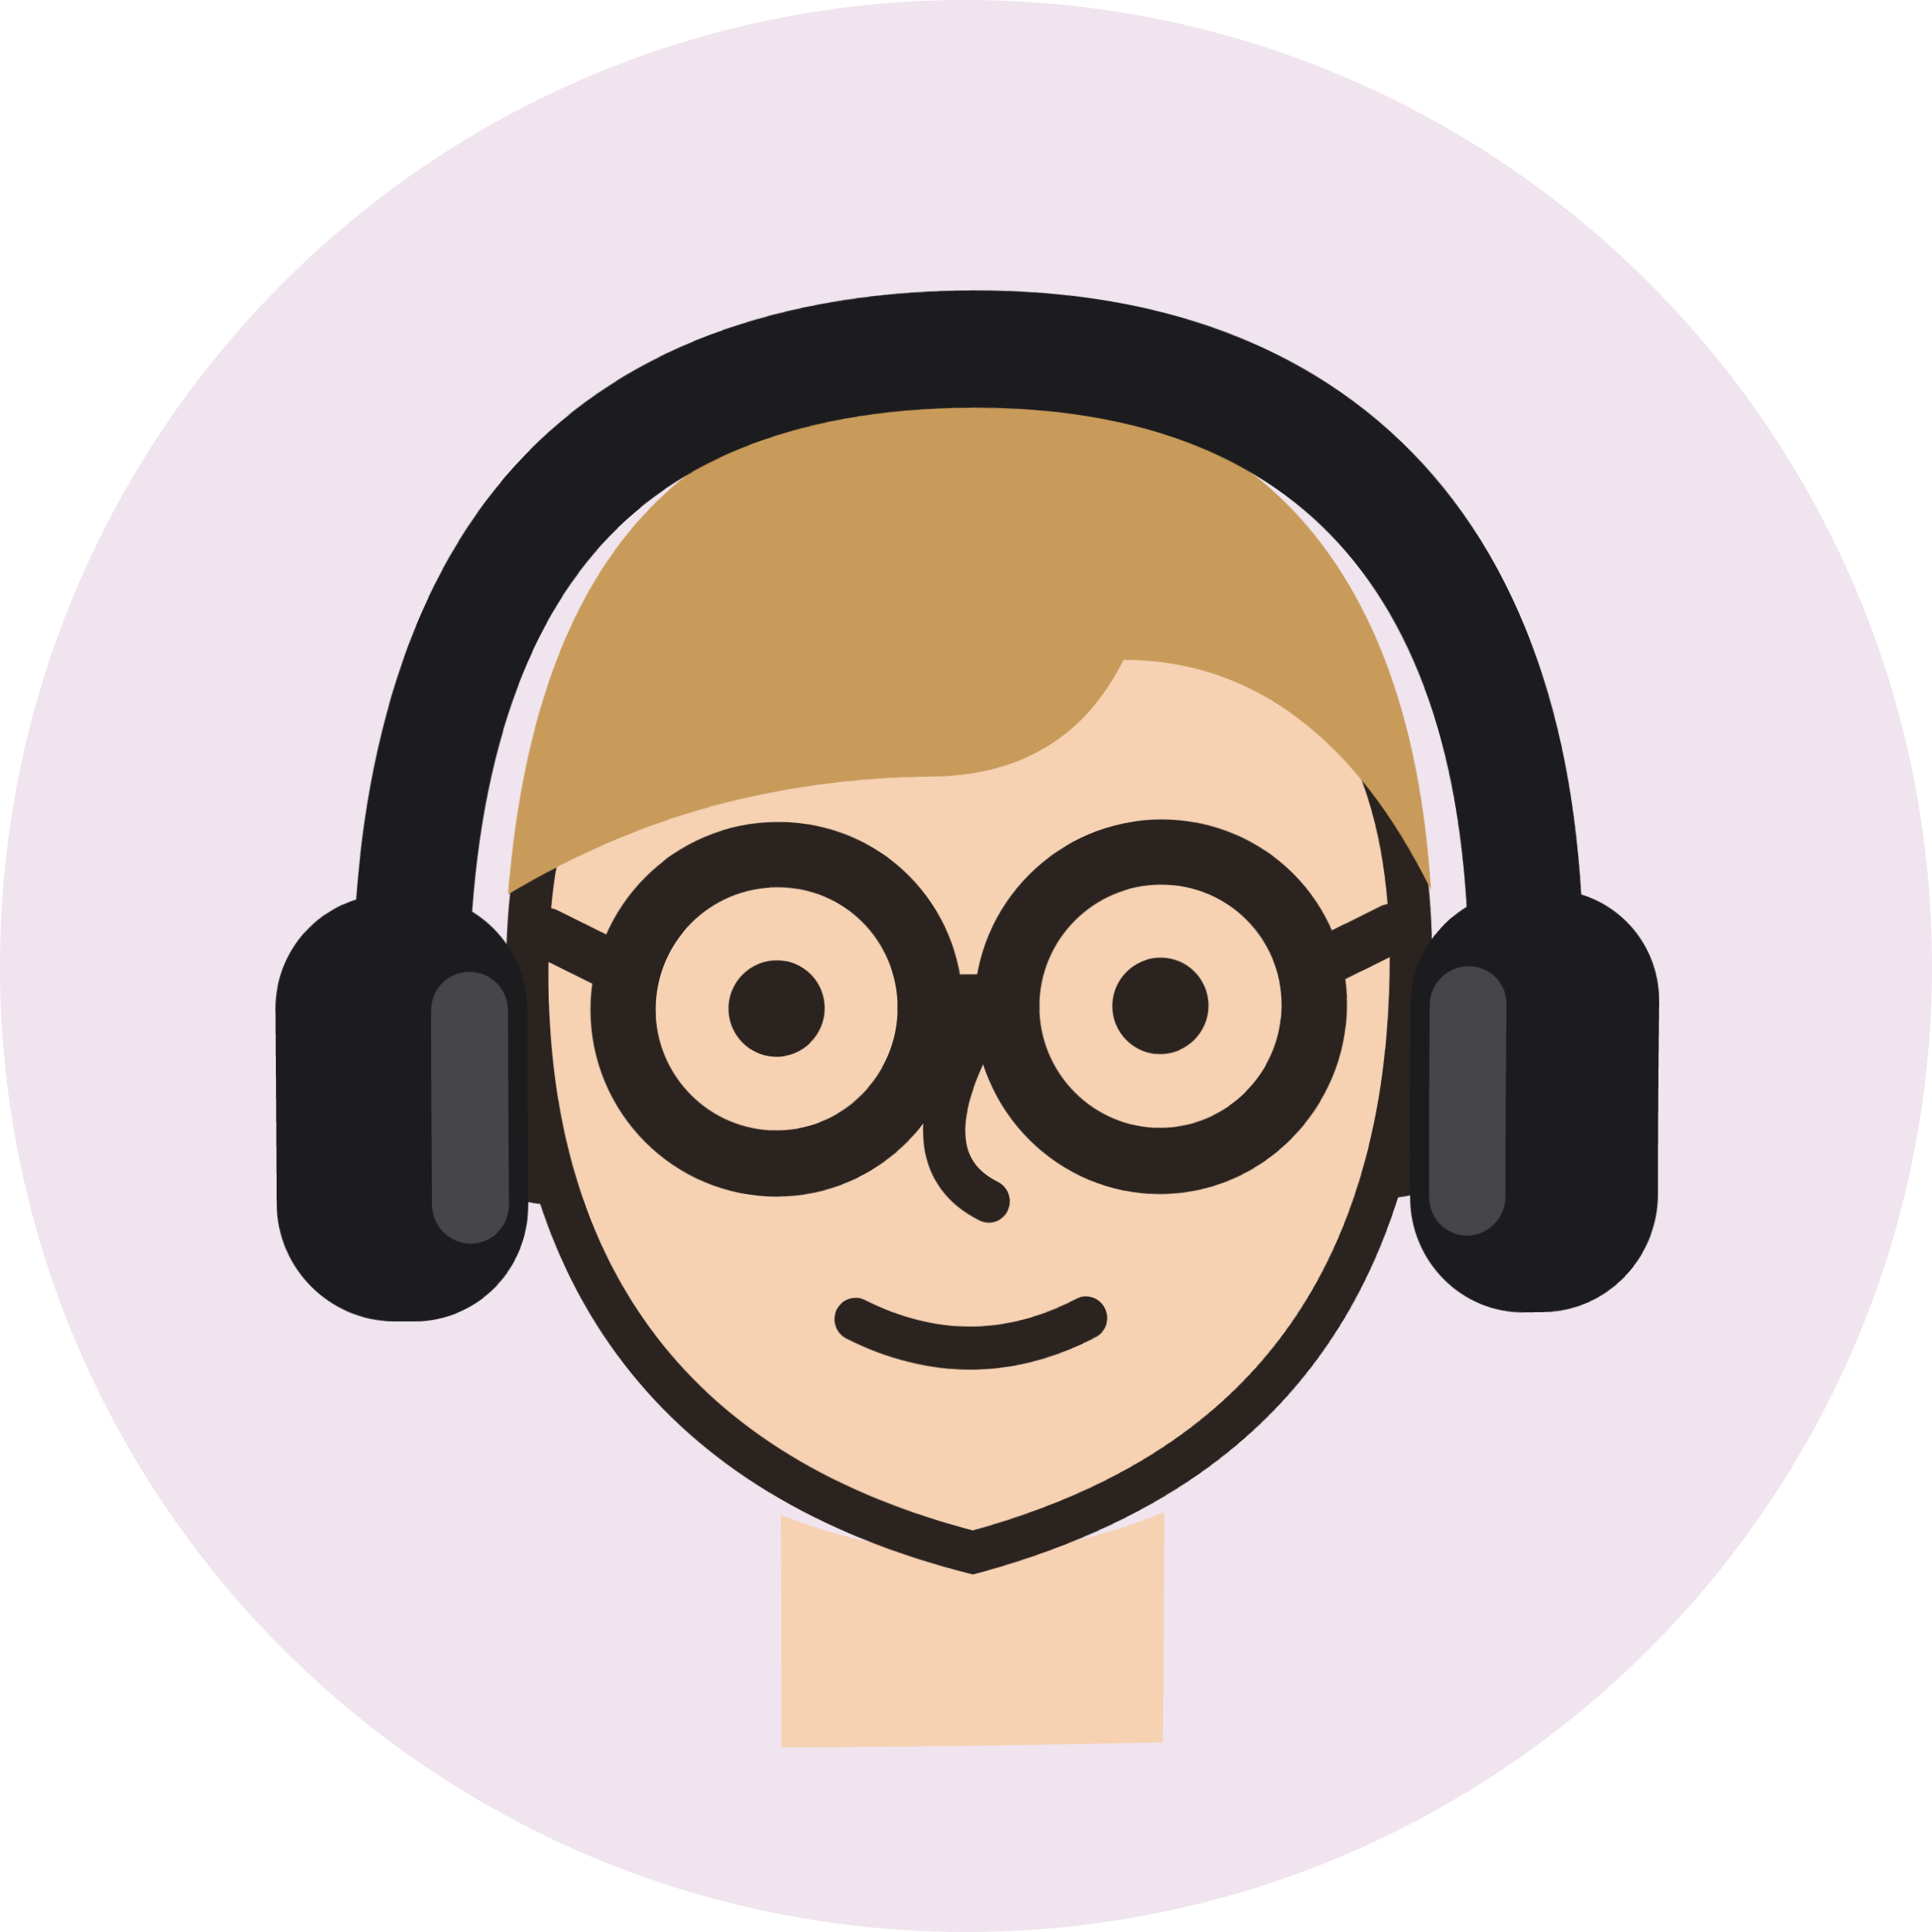
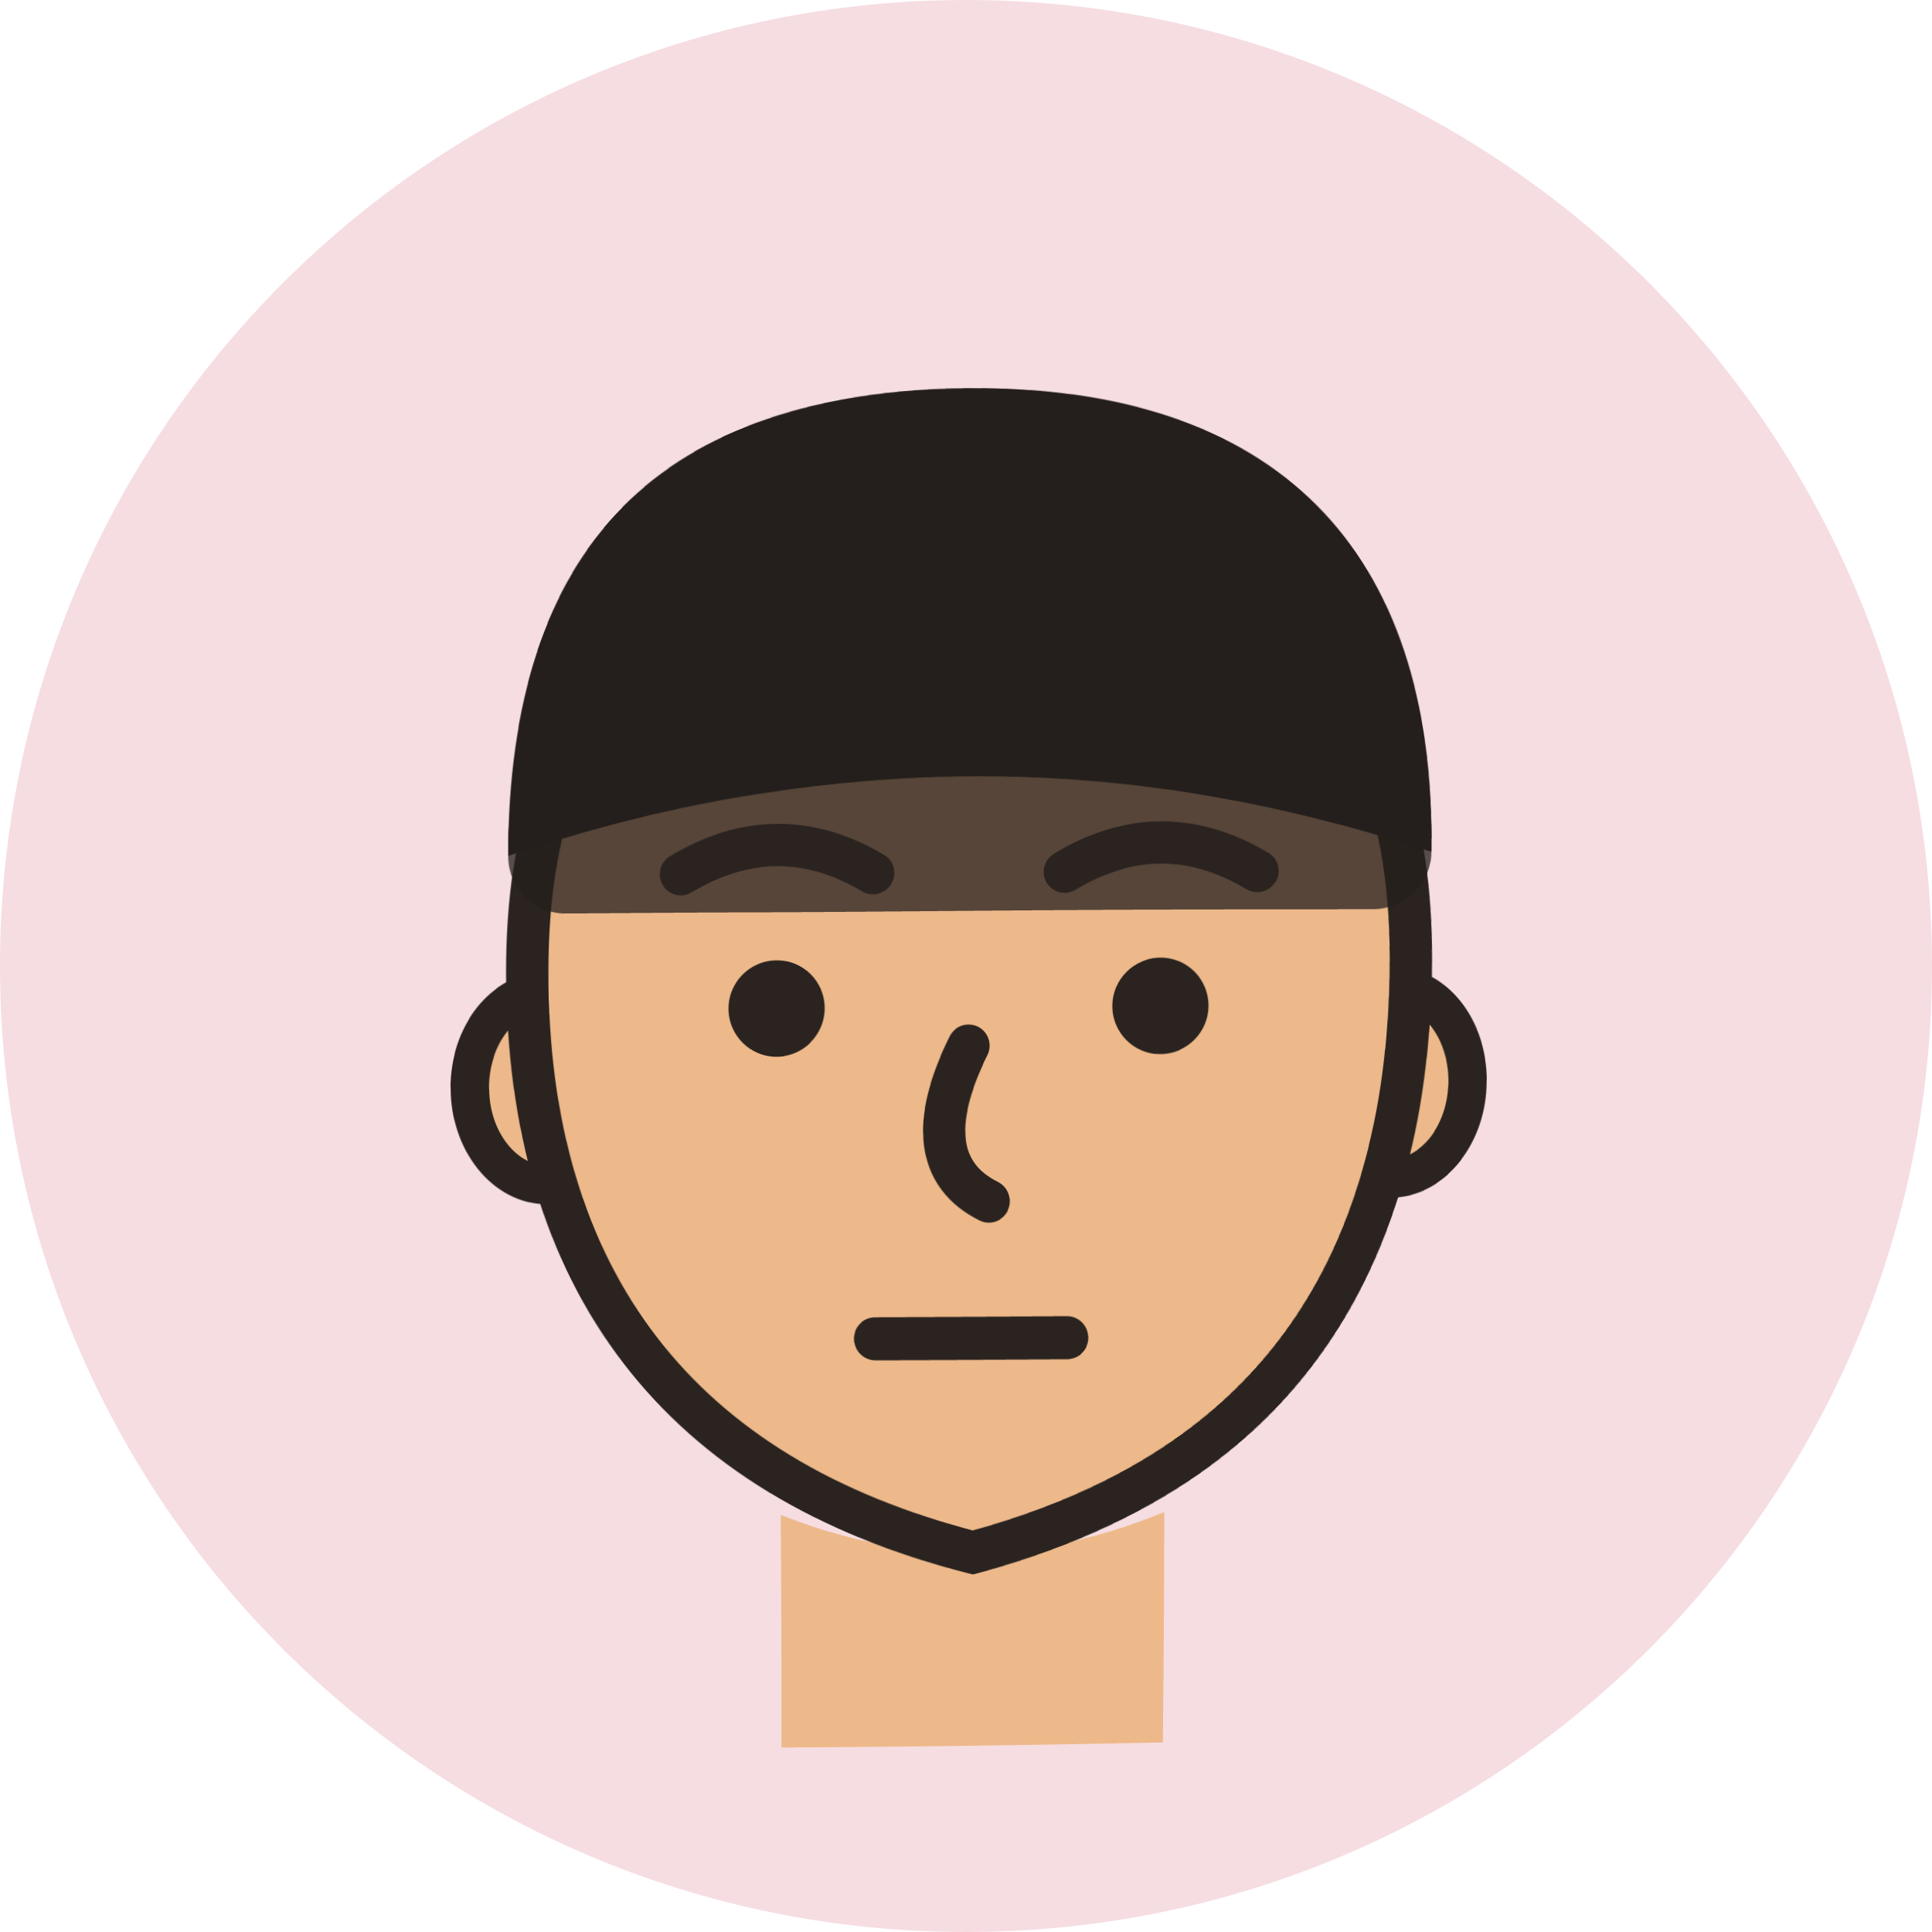
<svg xmlns="http://www.w3.org/2000/svg" viewBox="0 0 100 100">
  <defs>
    <filter id="r">
      <feTurbulence type="fractalNoise" baseFrequency="0.013" numOctaves="2" seed="71" result="n" />
      <feDisplacementMap in="SourceGraphic" in2="n" scale="2" />
    </filter>
  </defs>
-   <rect width="100" height="100" rx="50" fill="#F0E4EE" />
+   <rect width="100" height="100" rx="50" fill="#F6DDE2" />
  <g filter="url(#r)">
-     <path d="M40 78 q10 4 20 0 l0 12 -20 0 z" fill="#F6D2B3" />
-     <ellipse cx="28" cy="56" rx="4" ry="5" fill="#F6D2B3" stroke="#2a2320" stroke-width="2" />
-     <ellipse cx="72" cy="56" rx="4" ry="5" fill="#F6D2B3" stroke="#2a2320" stroke-width="2" />
-     <path d="M27 50 q0 -22 23 -22 q23 0 23 22 q0 24 -23 30 q-23 -6 -23 -30 z" fill="#F6D2B3" stroke="#2a2320" stroke-width="2.2" />
-     <path d="M26 46 q2 -26 24 -26 q22 0 24 26 q-6 -12 -16 -12 q-3 6 -10 6 q-12 0 -22 6 z" fill="#C89B5A" />
+     <path d="M40 78 q10 4 20 0 l0 12 -20 0 z" fill="#EDB98A" />
+     <ellipse cx="28" cy="56" rx="4" ry="5" fill="#EDB98A" stroke="#2a2320" stroke-width="2" />
+     <ellipse cx="72" cy="56" rx="4" ry="5" fill="#EDB98A" stroke="#2a2320" stroke-width="2" />
+     <path d="M27 50 q0 -22 23 -22 q23 0 23 22 q0 24 -23 30 q-23 -6 -23 -30 z" fill="#EDB98A" stroke="#2a2320" stroke-width="2.2" />
+     <path d="M26 44 q0 -24 24 -24 q24 0 24 24 q-24 -8 -48 0 z" fill="#241f1c" />
+     <rect x="26" y="40" width="48" height="7" rx="3" fill="#241f1c" opacity=".75" />
    <circle cx="40" cy="52" r="2.5" fill="#2a2320" />
    <circle cx="60" cy="52" r="2.5" fill="#2a2320" />
    <path d="M35 45 q5 -3 10 0" fill="none" stroke="#2a2320" stroke-width="2.2" stroke-linecap="round" stroke-linejoin="round" />
    <path d="M55 45 q5 -3 10 0" fill="none" stroke="#2a2320" stroke-width="2.2" stroke-linecap="round" stroke-linejoin="round" />
-     <circle cx="40" cy="52" r="8" fill="none" stroke="#2a2320" stroke-width="3.4" stroke-linecap="round" stroke-linejoin="round" />
-     <circle cx="60" cy="52" r="8" fill="none" stroke="#2a2320" stroke-width="3.4" stroke-linecap="round" stroke-linejoin="round" />
-     <path d="M48 52 h4" fill="none" stroke="#2a2320" stroke-width="3.4" stroke-linecap="round" stroke-linejoin="round" />
-     <path d="M32 50 l-4 -2" fill="none" stroke="#2a2320" stroke-width="2.6" stroke-linecap="round" stroke-linejoin="round" />
-     <path d="M68 50 l4 -2" fill="none" stroke="#2a2320" stroke-width="2.6" stroke-linecap="round" stroke-linejoin="round" />
    <path d="M50 54 q -3 6 1 8" fill="none" stroke="#2a2320" stroke-width="2.2" stroke-linecap="round" stroke-linejoin="round" />
-     <path d="M44 68 q6 3 12 0" fill="none" stroke="#2a2320" stroke-width="2.2" stroke-linecap="round" stroke-linejoin="round" />
-     <path d="M21 54 q-1 -36 29 -36 q30 0 29 36" fill="none" stroke="#1c1c1e" stroke-width="6" stroke-linecap="round" />
-     <rect x="14" y="46" width="13" height="22" rx="6" fill="#1c1c1e" />
-     <rect x="73" y="46" width="13" height="22" rx="6" fill="#1c1c1e" />
-     <rect x="22" y="50" width="4" height="14" rx="2" fill="#46464a" />
-     <rect x="74" y="50" width="4" height="14" rx="2" fill="#46464a" />
+     <path d="M45 69 h10" fill="none" stroke="#2a2320" stroke-width="2.2" stroke-linecap="round" stroke-linejoin="round" />
  </g>
</svg>
